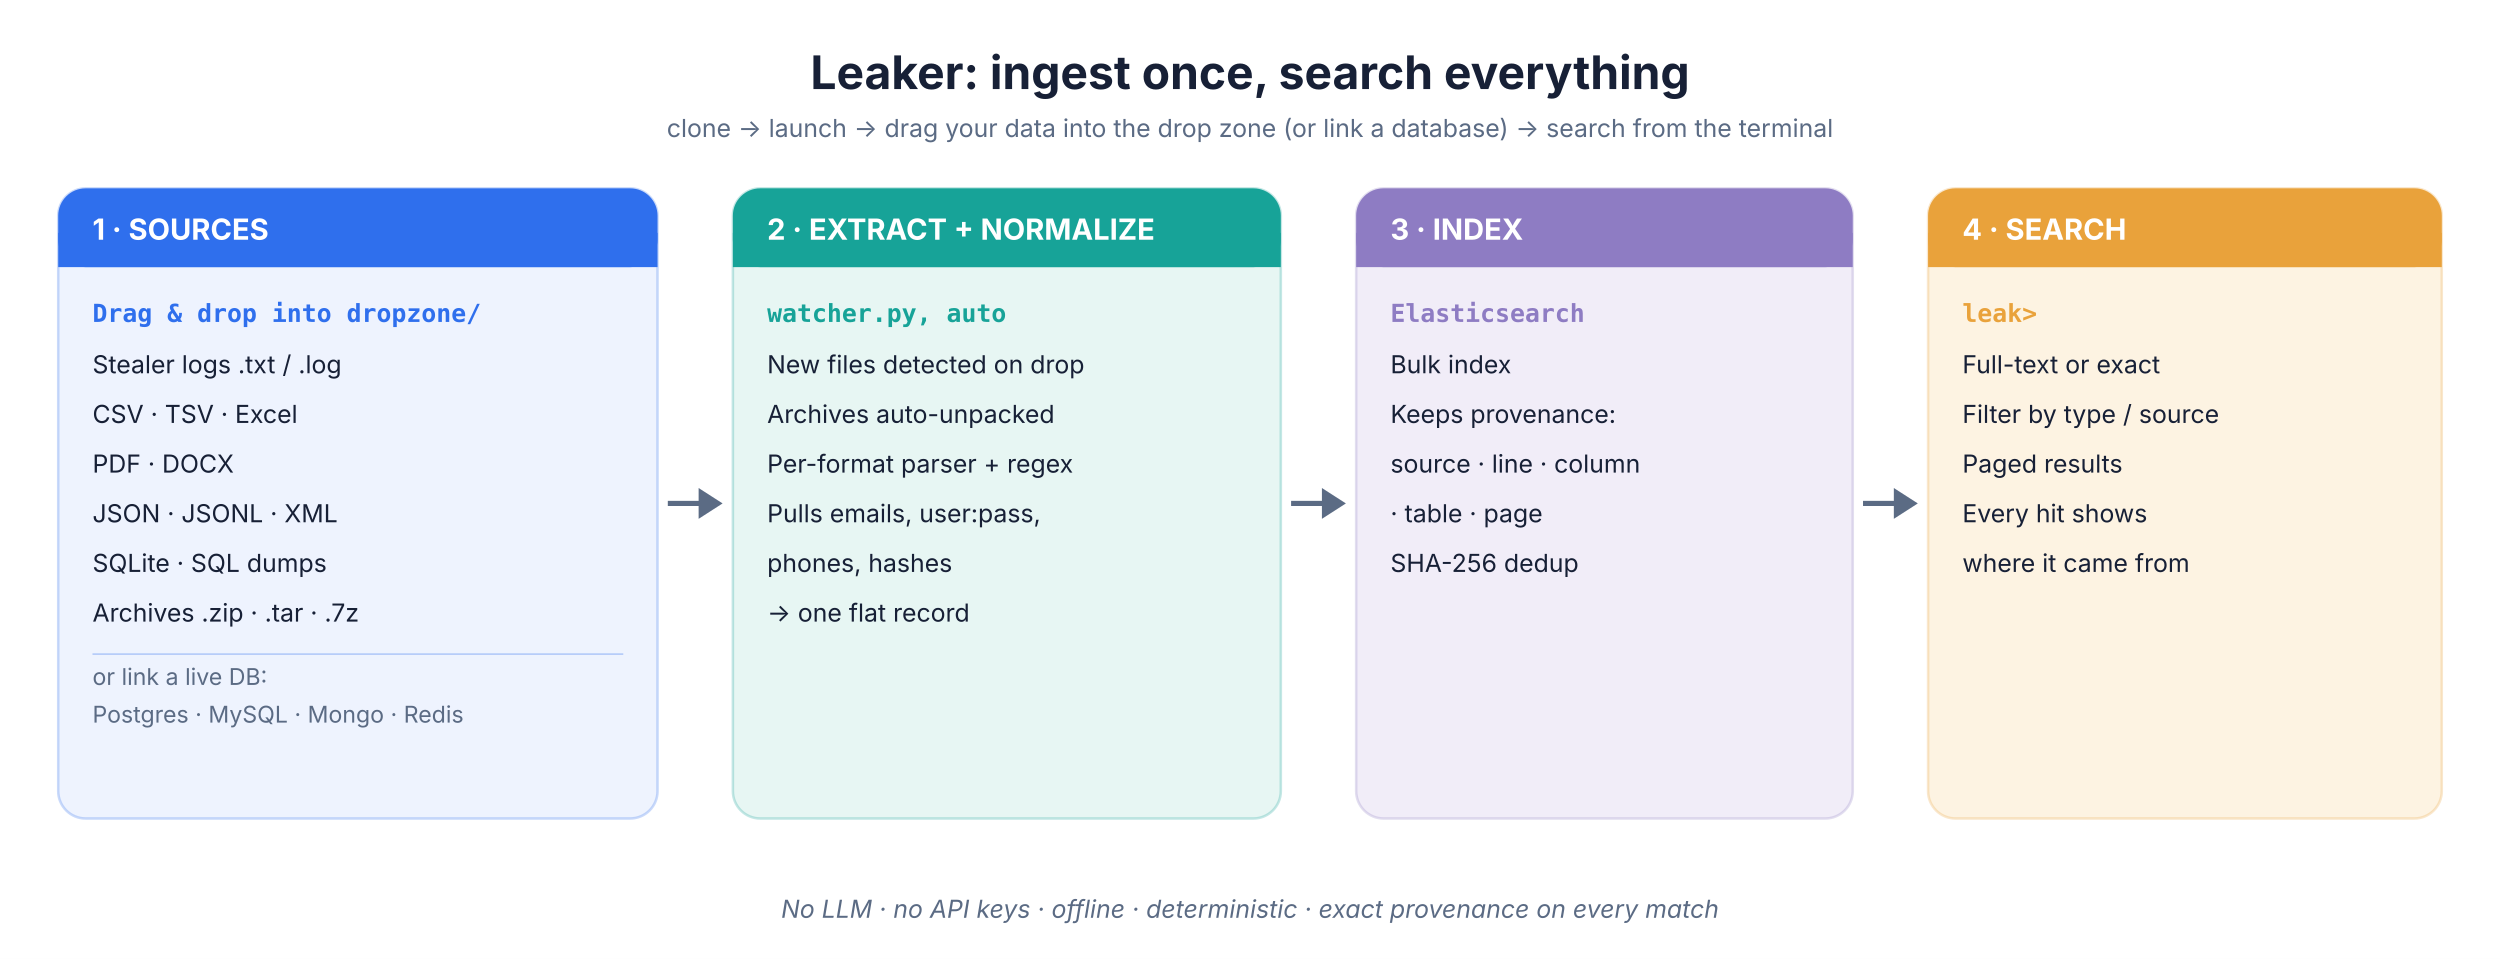
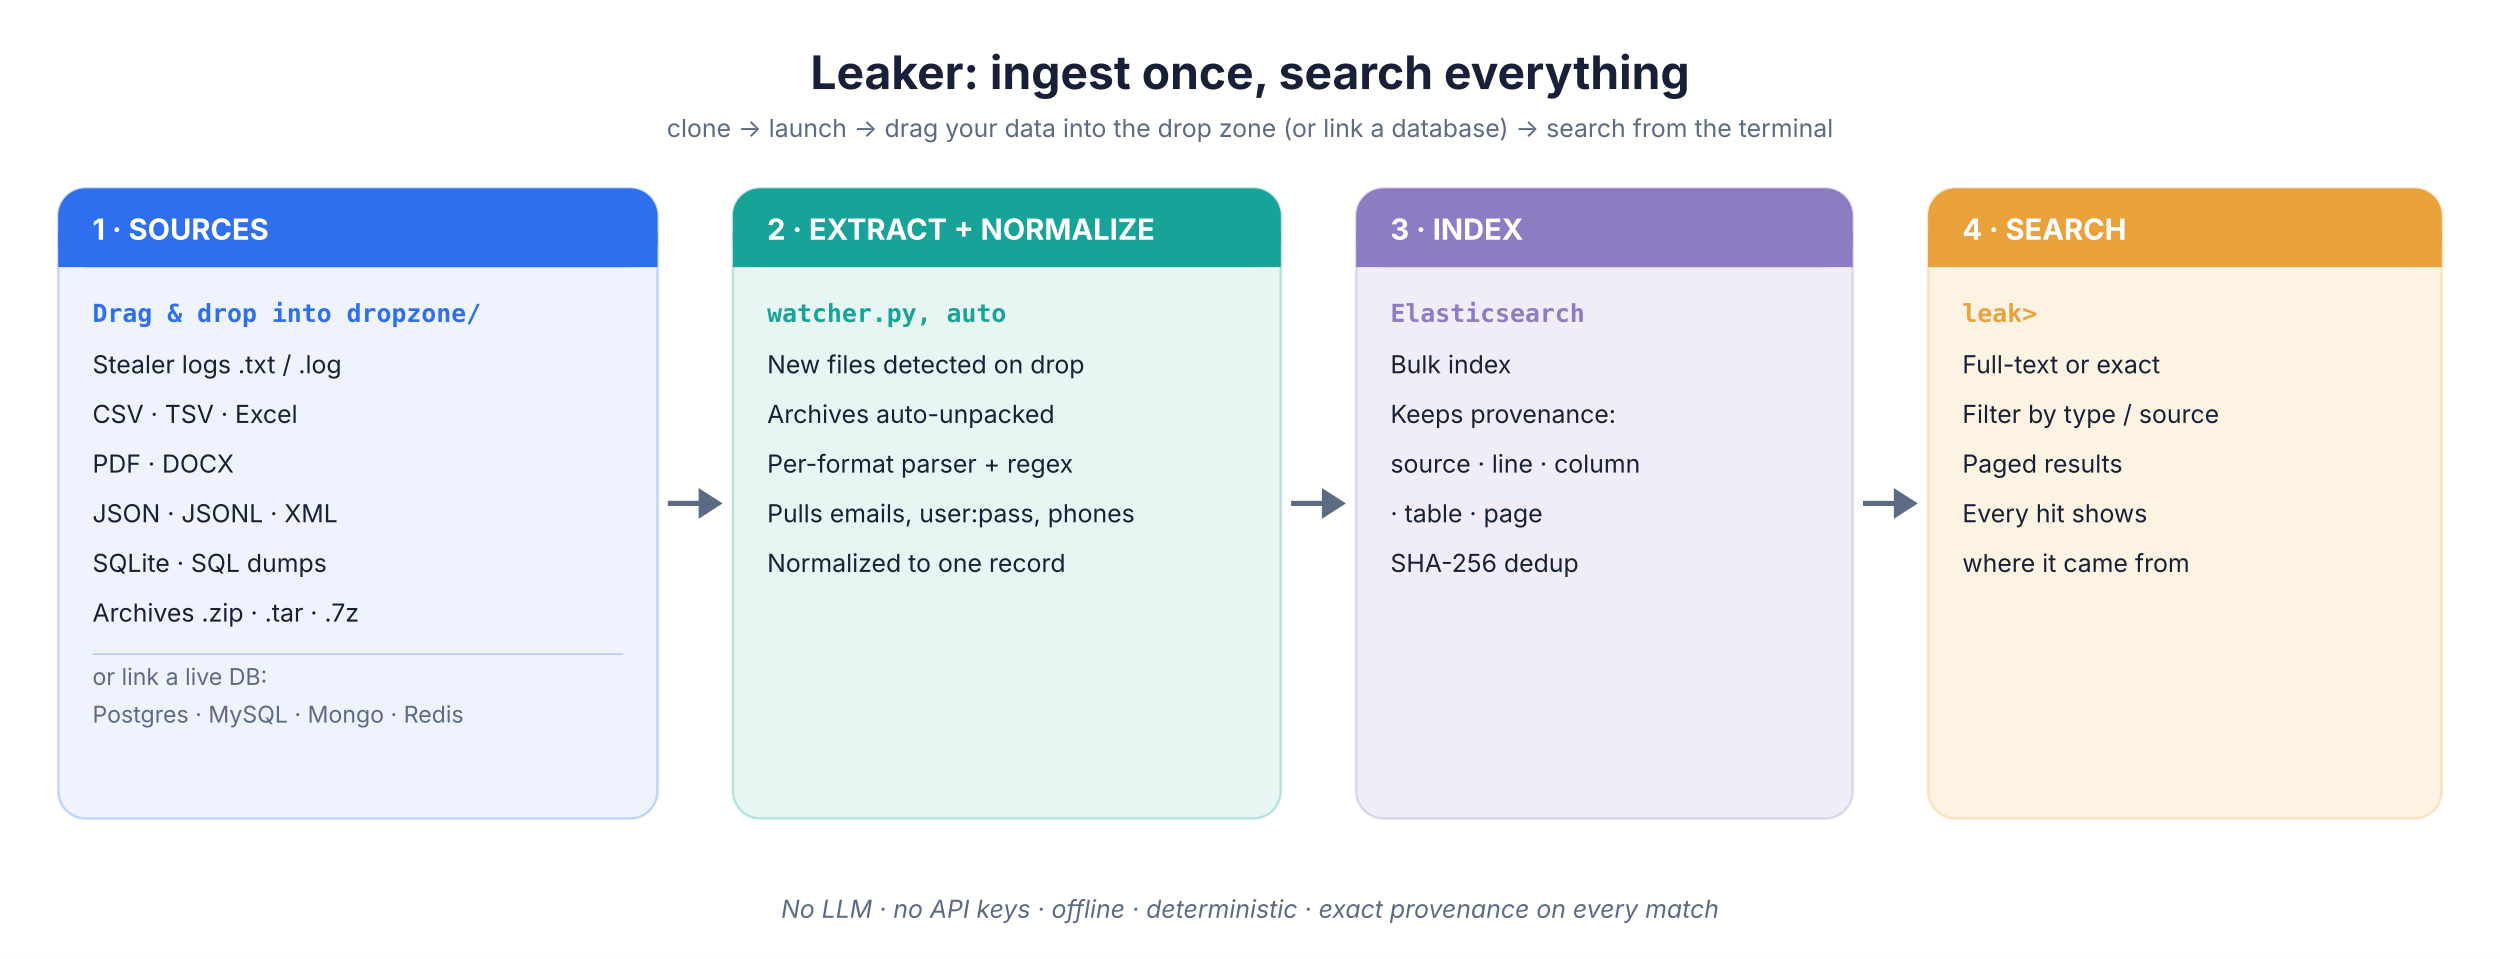
<svg xmlns="http://www.w3.org/2000/svg" width="1460" height="560" viewBox="0 0 1460 560" font-family="Inter, Helvetica, Arial, sans-serif">
  <rect width="1460" height="560" fill="#ffffff" />
  <text x="730.0" y="52" text-anchor="middle" font-size="27" font-weight="700" fill="#172036">Leaker: ingest once, search everything</text>
  <text x="730.0" y="80" text-anchor="middle" font-size="14.5" fill="#5b6b84">clone → launch → drag your data into the drop zone (or link a database) → search from the terminal</text>
  <rect x="34" y="110" width="350" height="368" rx="16" fill="#eef3fe" stroke="#2f6fed" stroke-opacity="0.25" stroke-width="1.5" />
  <rect x="34" y="110" width="350" height="46" rx="16" fill="#2f6fed" />
  <rect x="34" y="136" width="350" height="20" fill="#2f6fed" />
  <text x="54" y="140" font-size="17" font-weight="700" fill="#ffffff">1  ·  SOURCES</text>
  <text x="54" y="188" font-size="14.5" font-weight="700" fill="#2f6fed" font-family="Menlo, monospace">Drag &amp; drop into  dropzone/</text>
  <text x="54" y="218" font-size="14.5" fill="#172036">Stealer logs  .txt / .log</text>
  <text x="54" y="247" font-size="14.5" fill="#172036">CSV · TSV · Excel</text>
  <text x="54" y="276" font-size="14.5" fill="#172036">PDF · DOCX</text>
  <text x="54" y="305" font-size="14.5" fill="#172036">JSON · JSONL · XML</text>
  <text x="54" y="334" font-size="14.5" fill="#172036">SQLite · SQL dumps</text>
  <text x="54" y="363" font-size="14.5" fill="#172036">Archives  .zip · .tar · .7z</text>
  <line x1="54" y1="382" x2="364" y2="382" stroke="#2f6fed" stroke-opacity="0.3" />
  <text x="54" y="400" font-size="13.5" fill="#5b6b84">or link a live DB:</text>
  <text x="54" y="422" font-size="13.5" fill="#5b6b84">Postgres · MySQL · Mongo · Redis</text>
  <rect x="428" y="110" width="320" height="368" rx="16" fill="#e7f6f3" stroke="#17a398" stroke-opacity="0.25" stroke-width="1.5" />
  <rect x="428" y="110" width="320" height="46" rx="16" fill="#17a398" />
  <rect x="428" y="136" width="320" height="20" fill="#17a398" />
  <text x="448" y="140" font-size="17" font-weight="700" fill="#ffffff">2  ·  EXTRACT + NORMALIZE</text>
  <text x="448" y="188" font-size="14.5" font-weight="700" fill="#17a398" font-family="Menlo, monospace">watcher.py, auto</text>
  <text x="448" y="218" font-size="14.5" fill="#172036">New files detected on drop</text>
  <text x="448" y="247" font-size="14.5" fill="#172036">Archives auto-unpacked</text>
  <text x="448" y="276" font-size="14.5" fill="#172036">Per-format parser + regex</text>
-   <text x="448" y="305" font-size="14.5" fill="#172036">Pulls emails, user:pass,</text>
-   <text x="448" y="334" font-size="14.5" fill="#172036">phones, hashes</text>
-   <text x="448" y="363" font-size="14.5" fill="#172036">→ one flat record</text>
+   <text x="448" y="305" font-size="14.5" fill="#172036">Pulls emails, user:pass, phones</text>
+   <text x="448" y="334" font-size="14.5" fill="#172036">Normalized to one record</text>
  <rect x="792" y="110" width="290" height="368" rx="16" fill="#f1edf8" stroke="#8e7cc3" stroke-opacity="0.25" stroke-width="1.5" />
  <rect x="792" y="110" width="290" height="46" rx="16" fill="#8e7cc3" />
  <rect x="792" y="136" width="290" height="20" fill="#8e7cc3" />
  <text x="812" y="140" font-size="17" font-weight="700" fill="#ffffff">3  ·  INDEX</text>
  <text x="812" y="188" font-size="14.5" font-weight="700" fill="#8e7cc3" font-family="Menlo, monospace">Elasticsearch</text>
  <text x="812" y="218" font-size="14.5" fill="#172036">Bulk index</text>
  <text x="812" y="247" font-size="14.5" fill="#172036">Keeps provenance:</text>
  <text x="812" y="276" font-size="14.5" fill="#172036">source · line · column</text>
  <text x="812" y="305" font-size="14.5" fill="#172036">· table · page</text>
  <text x="812" y="334" font-size="14.5" fill="#172036">SHA-256 dedup</text>
  <rect x="1126" y="110" width="300" height="368" rx="16" fill="#fdf3e2" stroke="#e9a23b" stroke-opacity="0.25" stroke-width="1.5" />
  <rect x="1126" y="110" width="300" height="46" rx="16" fill="#e9a23b" />
  <rect x="1126" y="136" width="300" height="20" fill="#e9a23b" />
  <text x="1146" y="140" font-size="17" font-weight="700" fill="#ffffff">4  ·  SEARCH</text>
  <text x="1146" y="188" font-size="14.5" font-weight="700" fill="#e9a23b" font-family="Menlo, monospace">leak&gt;</text>
  <text x="1146" y="218" font-size="14.5" fill="#172036">Full-text or exact</text>
  <text x="1146" y="247" font-size="14.5" fill="#172036">Filter by type / source</text>
  <text x="1146" y="276" font-size="14.5" fill="#172036">Paged results</text>
  <text x="1146" y="305" font-size="14.5" fill="#172036">Every hit shows</text>
  <text x="1146" y="334" font-size="14.5" fill="#172036">where it came from</text>
  <line x1="390" y1="294.0" x2="410" y2="294.0" stroke="#5b6b84" stroke-width="3" />
  <path d="M408,285.0 L422,294.0 L408,303.0 Z" fill="#5b6b84" />
  <line x1="754" y1="294.0" x2="774" y2="294.0" stroke="#5b6b84" stroke-width="3" />
  <path d="M772,285.0 L786,294.0 L772,303.0 Z" fill="#5b6b84" />
  <line x1="1088" y1="294.0" x2="1108" y2="294.0" stroke="#5b6b84" stroke-width="3" />
  <path d="M1106,285.0 L1120,294.0 L1106,303.0 Z" fill="#5b6b84" />
  <text x="730.0" y="536" text-anchor="middle" font-size="14.5" fill="#5b6b84" font-style="italic">No LLM · no API keys · offline · deterministic · exact provenance on every match</text>
</svg>
